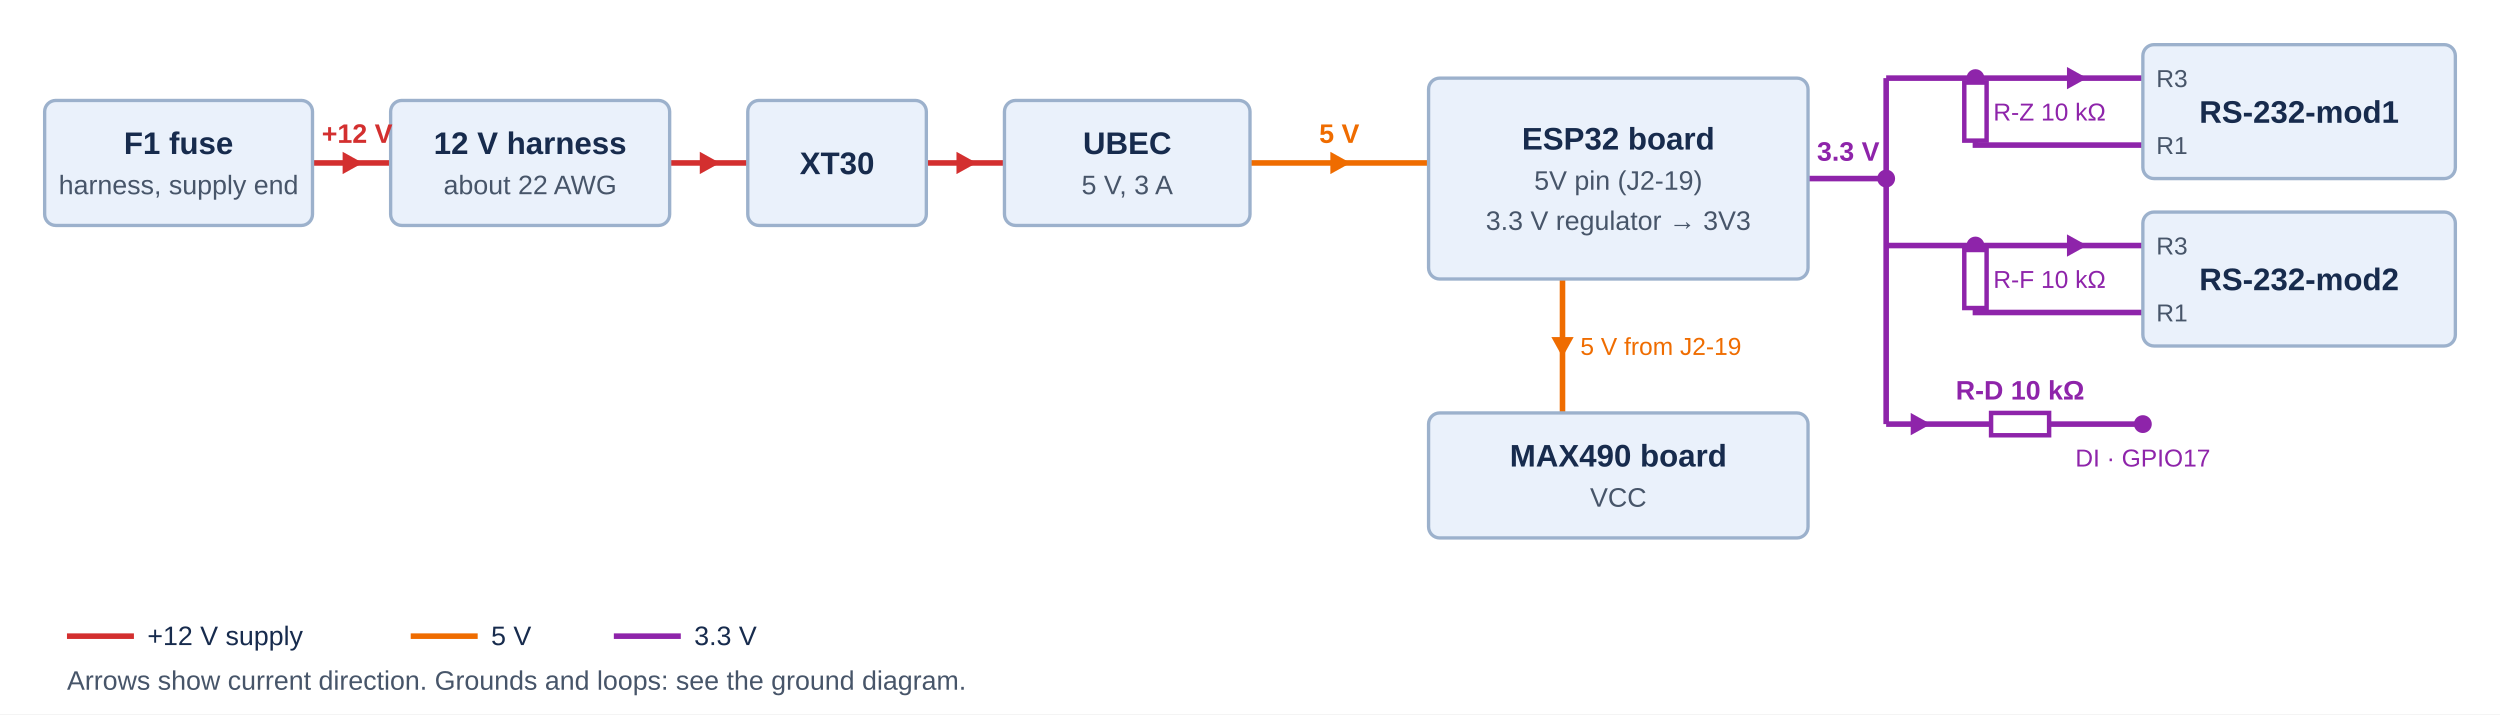
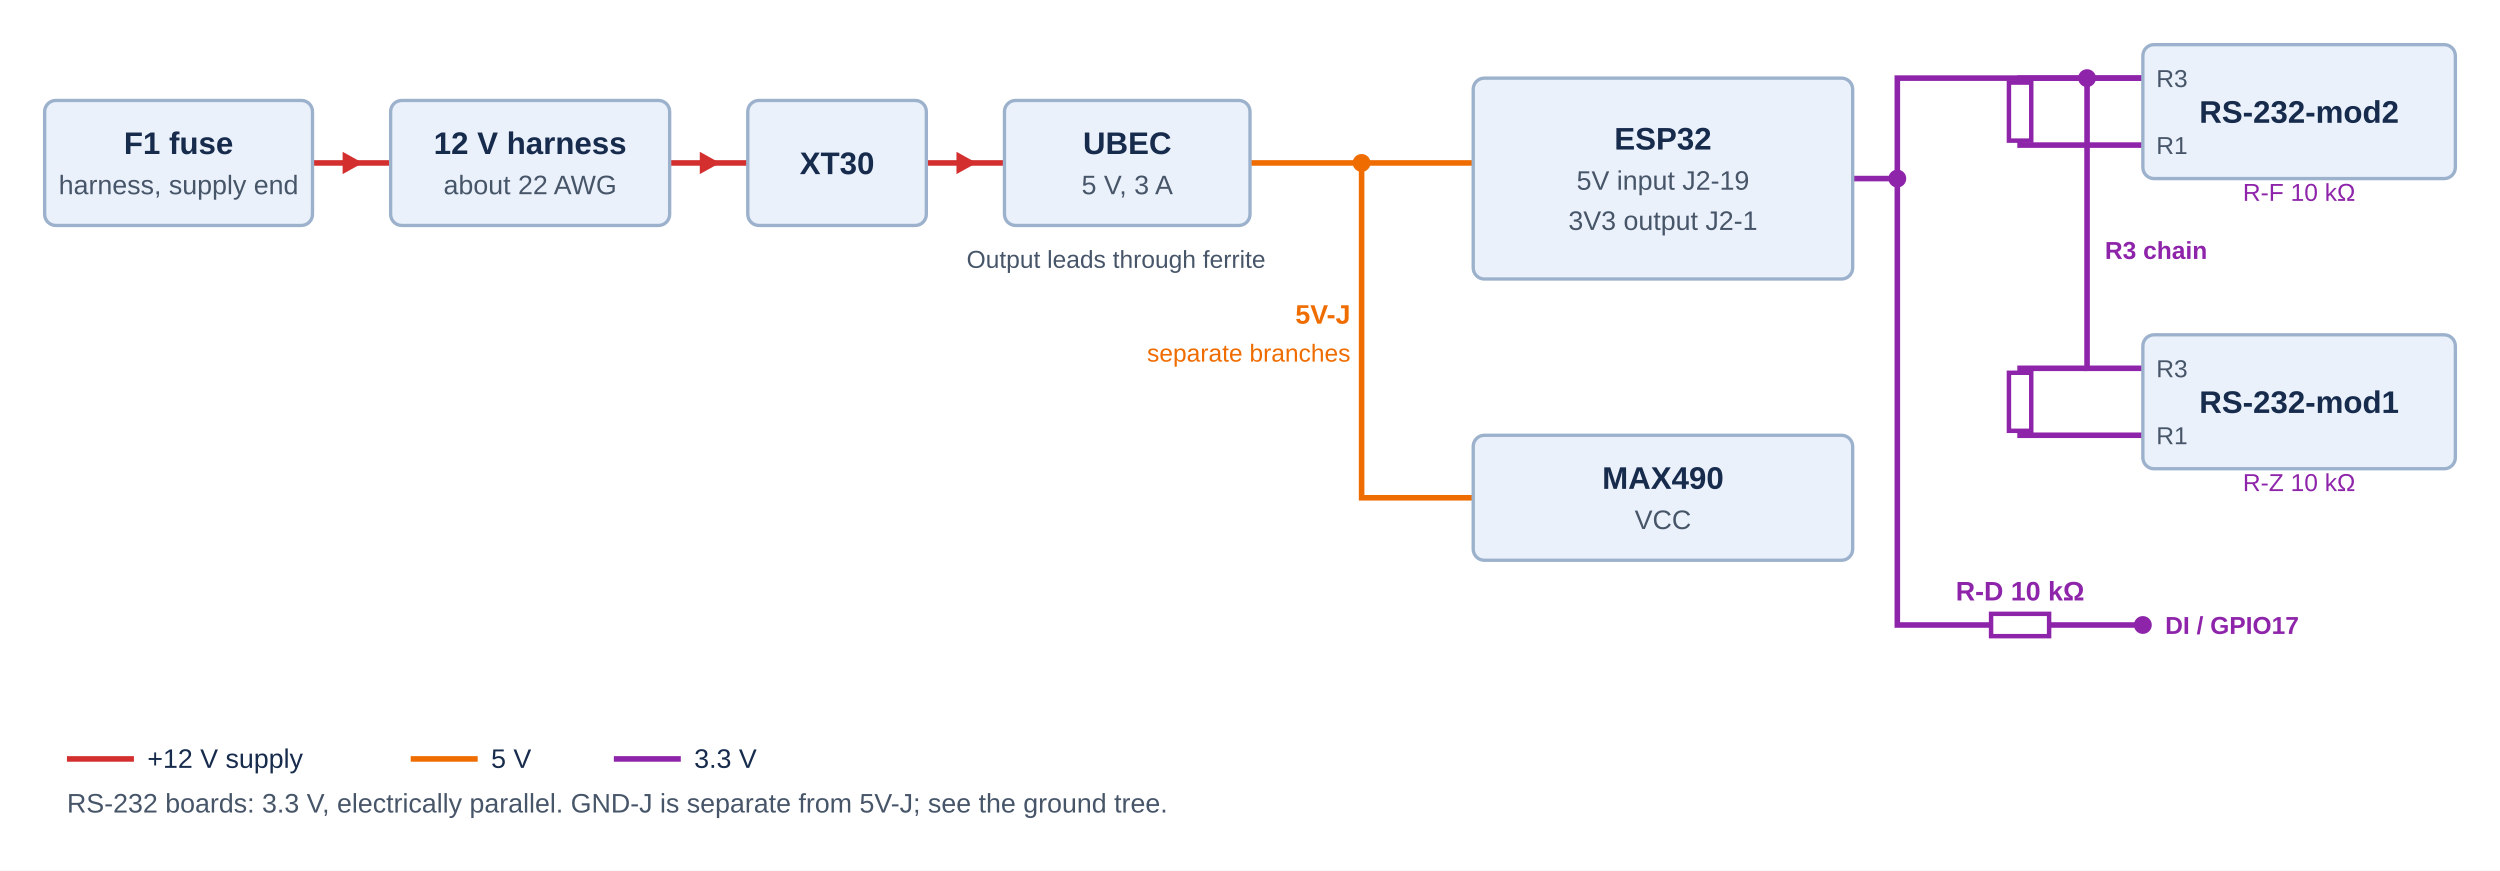
- <svg xmlns="http://www.w3.org/2000/svg" width="1120" height="320" viewBox="0 0 1120 320" role="img" aria-labelledby="title desc">
-   <rect width="1120" height="320" fill="white" />
+ <svg xmlns="http://www.w3.org/2000/svg" width="1120" height="390" viewBox="0 0 1120 390" role="img" aria-labelledby="title desc">
+   <rect width="1120" height="390" fill="white" />
  <g font-family="Arial,sans-serif">
    <path d="M140 73 L175 73" stroke="#d32f2f" stroke-width="2.5" fill="none" />
    <path d="M300 73 L335 73" stroke="#d32f2f" stroke-width="2.5" fill="none" />
    <path d="M415 73 L450 73" stroke="#d32f2f" stroke-width="2.5" fill="none" />
-     <path d="M560 73 L640 73" stroke="#ef6c00" stroke-width="2.5" fill="none" />
-     <path d="M700 125 L700 185" stroke="#ef6c00" stroke-width="2.5" fill="none" />
-     <path d="M810 80 L845 80" stroke="#8e24aa" stroke-width="2.5" fill="none" />
-     <path d="M845 35 L845 190" stroke="#8e24aa" stroke-width="2.5" fill="none" />
-     <path d="M845 35 L960 35" stroke="#8e24aa" stroke-width="2.5" fill="none" />
-     <path d="M885 35 L885 65 L960 65" stroke="#8e24aa" stroke-width="2.5" fill="none" />
-     <path d="M845 110 L960 110" stroke="#8e24aa" stroke-width="2.5" fill="none" />
-     <path d="M885 110 L885 140 L960 140" stroke="#8e24aa" stroke-width="2.5" fill="none" />
-     <path d="M845 190 L960 190" stroke="#8e24aa" stroke-width="2.5" fill="none" />
-     <path d="M30 285 H60" stroke="#d32f2f" stroke-width="2.5" />
-     <path d="M184 285 H214" stroke="#ef6c00" stroke-width="2.5" />
-     <path d="M275 285 H305" stroke="#8e24aa" stroke-width="2.5" />
+     <path d="M560 73 L660 73" stroke="#ef6c00" stroke-width="2.5" fill="none" />
+     <path d="M610 73 L610 223 L660 223" stroke="#ef6c00" stroke-width="2.5" fill="none" />
+     <path d="M830 80 L850 80 L850 35 L960 35" stroke="#8e24aa" stroke-width="2.5" fill="none" />
+     <path d="M850 80 L850 280 L960 280" stroke="#8e24aa" stroke-width="2.5" fill="none" />
+     <path d="M960 35 L935 35 L935 165 L960 165" stroke="#8e24aa" stroke-width="2.5" fill="none" />
+     <path d="M935 35 L905 35 L905 65 L960 65" stroke="#8e24aa" stroke-width="2.5" fill="none" />
+     <path d="M935 165 L905 165 L905 195 L960 195" stroke="#8e24aa" stroke-width="2.5" fill="none" />
+     <path d="M30 340 H60" stroke="#d32f2f" stroke-width="2.5" />
+     <path d="M184 340 H214" stroke="#ef6c00" stroke-width="2.5" />
+     <path d="M275 340 H305" stroke="#8e24aa" stroke-width="2.5" />
    <polygon points="153.5,68 153.5,78 162.5,73" fill="#d32f2f" />
    <polygon points="313.5,68 313.5,78 322.5,73" fill="#d32f2f" />
    <polygon points="428.5,68 428.5,78 437.5,73" fill="#d32f2f" />
-     <polygon points="596,68 596,78 605,73" fill="#ef6c00" />
-     <polygon points="695,151 705,151 700,160" fill="#ef6c00" />
-     <circle cx="845" cy="80" r="4" fill="#8e24aa" />
-     <polygon points="926,30 926,40 935,35" fill="#8e24aa" />
-     <circle cx="885" cy="35" r="4" fill="#8e24aa" />
-     <polygon points="926,105 926,115 935,110" fill="#8e24aa" />
-     <circle cx="885" cy="110" r="4" fill="#8e24aa" />
-     <polygon points="856,185 856,195 865,190" fill="#8e24aa" />
-     <circle cx="960" cy="190" r="4" fill="#8e24aa" />
+     <circle cx="610" cy="73" r="4" fill="#ef6c00" />
+     <circle cx="850" cy="80" r="4" fill="#8e24aa" />
+     <circle cx="935" cy="35" r="4" fill="#8e24aa" />
+     <circle cx="960" cy="280" r="4" fill="#8e24aa" />
    <rect x="20" y="45" width="120" height="56" rx="5" fill="#eaf1fb" stroke="#9cb1cc" stroke-width="1.5" />
    <rect x="175" y="45" width="125" height="56" rx="5" fill="#eaf1fb" stroke="#9cb1cc" stroke-width="1.5" />
    <rect x="335" y="45" width="80" height="56" rx="5" fill="#eaf1fb" stroke="#9cb1cc" stroke-width="1.5" />
    <rect x="450" y="45" width="110" height="56" rx="5" fill="#eaf1fb" stroke="#9cb1cc" stroke-width="1.5" />
-     <rect x="640" y="35" width="170" height="90" rx="5" fill="#eaf1fb" stroke="#9cb1cc" stroke-width="1.5" />
-     <rect x="640" y="185" width="170" height="56" rx="5" fill="#eaf1fb" stroke="#9cb1cc" stroke-width="1.5" />
+     <rect x="660" y="35" width="170" height="90" rx="5" fill="#eaf1fb" stroke="#9cb1cc" stroke-width="1.5" />
+     <rect x="660" y="195" width="170" height="56" rx="5" fill="#eaf1fb" stroke="#9cb1cc" stroke-width="1.5" />
    <rect x="960" y="20" width="140" height="60" rx="5" fill="#eaf1fb" stroke="#9cb1cc" stroke-width="1.5" />
-     <rect x="880.0" y="37.0" width="10" height="26" fill="white" stroke="#8e24aa" stroke-width="2" />
-     <rect x="960" y="95" width="140" height="60" rx="5" fill="#eaf1fb" stroke="#9cb1cc" stroke-width="1.5" />
-     <rect x="880.0" y="112.0" width="10" height="26" fill="white" stroke="#8e24aa" stroke-width="2" />
-     <rect x="892.0" y="185.0" width="26" height="10" fill="white" stroke="#8e24aa" stroke-width="2" />
+     <rect x="900.0" y="37.0" width="10" height="26" fill="white" stroke="#8e24aa" stroke-width="2" />
+     <rect x="960" y="150" width="140" height="60" rx="5" fill="#eaf1fb" stroke="#9cb1cc" stroke-width="1.5" />
+     <rect x="900.0" y="167.0" width="10" height="26" fill="white" stroke="#8e24aa" stroke-width="2" />
+     <rect x="892.0" y="275.0" width="26" height="10" fill="white" stroke="#8e24aa" stroke-width="2" />
    <text x="80.0" y="69.0" font-size="14" fill="#172b4d" text-anchor="middle" font-weight="700">F1 fuse</text>
    <text x="80.0" y="87.0" font-size="12" fill="#475569" text-anchor="middle">harness, supply end</text>
    <text x="237.5" y="69.0" font-size="14" fill="#172b4d" text-anchor="middle" font-weight="700">12 V harness</text>
    <text x="237.5" y="87.0" font-size="12" fill="#475569" text-anchor="middle">about 22 AWG</text>
    <text x="375.0" y="78.0" font-size="14" fill="#172b4d" text-anchor="middle" font-weight="700">XT30</text>
    <text x="505.0" y="69.0" font-size="14" fill="#172b4d" text-anchor="middle" font-weight="700">UBEC</text>
    <text x="505.0" y="87.0" font-size="12" fill="#475569" text-anchor="middle">5 V, 3 A</text>
-     <text x="160" y="64" font-size="12" fill="#d32f2f" text-anchor="middle" font-weight="700">+12 V</text>
-     <text x="725.0" y="67.0" font-size="14" fill="#172b4d" text-anchor="middle" font-weight="700">ESP32 board</text>
-     <text x="725.0" y="85.0" font-size="12" fill="#475569" text-anchor="middle">5V pin (J2-19)</text>
-     <text x="725.0" y="103.0" font-size="12" fill="#475569" text-anchor="middle">3.3 V regulator → 3V3</text>
-     <text x="725.0" y="209.0" font-size="14" fill="#172b4d" text-anchor="middle" font-weight="700">MAX490 board</text>
-     <text x="725.0" y="227.0" font-size="12" fill="#475569" text-anchor="middle">VCC</text>
-     <text x="600" y="64" font-size="12" fill="#ef6c00" text-anchor="middle" font-weight="700">5 V</text>
-     <text x="708" y="159" font-size="11" fill="#ef6c00" text-anchor="start">5 V from J2-19</text>
-     <text x="828" y="72" font-size="12" fill="#8e24aa" text-anchor="middle" font-weight="700">3.3 V</text>
-     <text x="1030.0" y="55.0" font-size="14" fill="#172b4d" text-anchor="middle" font-weight="700">RS-232-mod1</text>
+     <text x="745.0" y="67.0" font-size="14" fill="#172b4d" text-anchor="middle" font-weight="700">ESP32</text>
+     <text x="745.0" y="85.0" font-size="12" fill="#475569" text-anchor="middle">5V input J2-19</text>
+     <text x="745.0" y="103.0" font-size="12" fill="#475569" text-anchor="middle">3V3 output J2-1</text>
+     <text x="745.0" y="219.0" font-size="14" fill="#172b4d" text-anchor="middle" font-weight="700">MAX490</text>
+     <text x="745.0" y="237.0" font-size="12" fill="#475569" text-anchor="middle">VCC</text>
+     <text x="605" y="145" font-size="12" fill="#ef6c00" text-anchor="end" font-weight="700">5V-J</text>
+     <text x="605" y="162" font-size="11" fill="#ef6c00" text-anchor="end">separate branches</text>
+     <text x="500" y="120" font-size="11" fill="#475569" text-anchor="middle">Output leads through ferrite</text>
+     <text x="943" y="116" font-size="11" fill="#8e24aa" text-anchor="start" font-weight="700">R3 chain</text>
+     <text x="1030.0" y="55.0" font-size="14" fill="#172b4d" text-anchor="middle" font-weight="700">RS-232-mod2</text>
    <text x="966" y="39" font-size="11" fill="#475569" text-anchor="start">R3</text>
    <text x="966" y="69" font-size="11" fill="#475569" text-anchor="start">R1</text>
-     <text x="893" y="54.0" font-size="11" fill="#8e24aa" text-anchor="start">R-Z 10 kΩ</text>
-     <text x="1030.0" y="130.0" font-size="14" fill="#172b4d" text-anchor="middle" font-weight="700">RS-232-mod2</text>
-     <text x="966" y="114" font-size="11" fill="#475569" text-anchor="start">R3</text>
-     <text x="966" y="144" font-size="11" fill="#475569" text-anchor="start">R1</text>
-     <text x="893" y="129.0" font-size="11" fill="#8e24aa" text-anchor="start">R-F 10 kΩ</text>
-     <text x="905" y="179" font-size="12" fill="#8e24aa" text-anchor="middle" font-weight="700">R-D 10 kΩ</text>
-     <text x="960" y="209" font-size="11" fill="#8e24aa" text-anchor="middle">DI · GPIO17</text>
-     <text x="66" y="289" font-size="12" fill="#172b4d" text-anchor="start">+12 V supply</text>
-     <text x="220" y="289" font-size="12" fill="#172b4d" text-anchor="start">5 V</text>
-     <text x="311" y="289" font-size="12" fill="#172b4d" text-anchor="start">3.3 V</text>
-     <text x="30" y="309" font-size="12" fill="#475569" text-anchor="start">Arrows show current direction. Grounds and loops: see the ground diagram.</text>
+     <text x="1030" y="90" font-size="11" fill="#8e24aa" text-anchor="middle">R-F 10 kΩ</text>
+     <text x="1030.0" y="185.0" font-size="14" fill="#172b4d" text-anchor="middle" font-weight="700">RS-232-mod1</text>
+     <text x="966" y="169" font-size="11" fill="#475569" text-anchor="start">R3</text>
+     <text x="966" y="199" font-size="11" fill="#475569" text-anchor="start">R1</text>
+     <text x="1030" y="220" font-size="11" fill="#8e24aa" text-anchor="middle">R-Z 10 kΩ</text>
+     <text x="905" y="269" font-size="12" fill="#8e24aa" text-anchor="middle" font-weight="700">R-D 10 kΩ</text>
+     <text x="970" y="284" font-size="11" fill="#8e24aa" text-anchor="start" font-weight="700">DI / GPIO17</text>
+     <text x="66" y="344" font-size="12" fill="#172b4d" text-anchor="start">+12 V supply</text>
+     <text x="220" y="344" font-size="12" fill="#172b4d" text-anchor="start">5 V</text>
+     <text x="311" y="344" font-size="12" fill="#172b4d" text-anchor="start">3.3 V</text>
+     <text x="30" y="364" font-size="12" fill="#475569" text-anchor="start">RS-232 boards: 3.3 V, electrically parallel. GND-J is separate from 5V-J; see the ground tree.</text>
  </g>
</svg>
